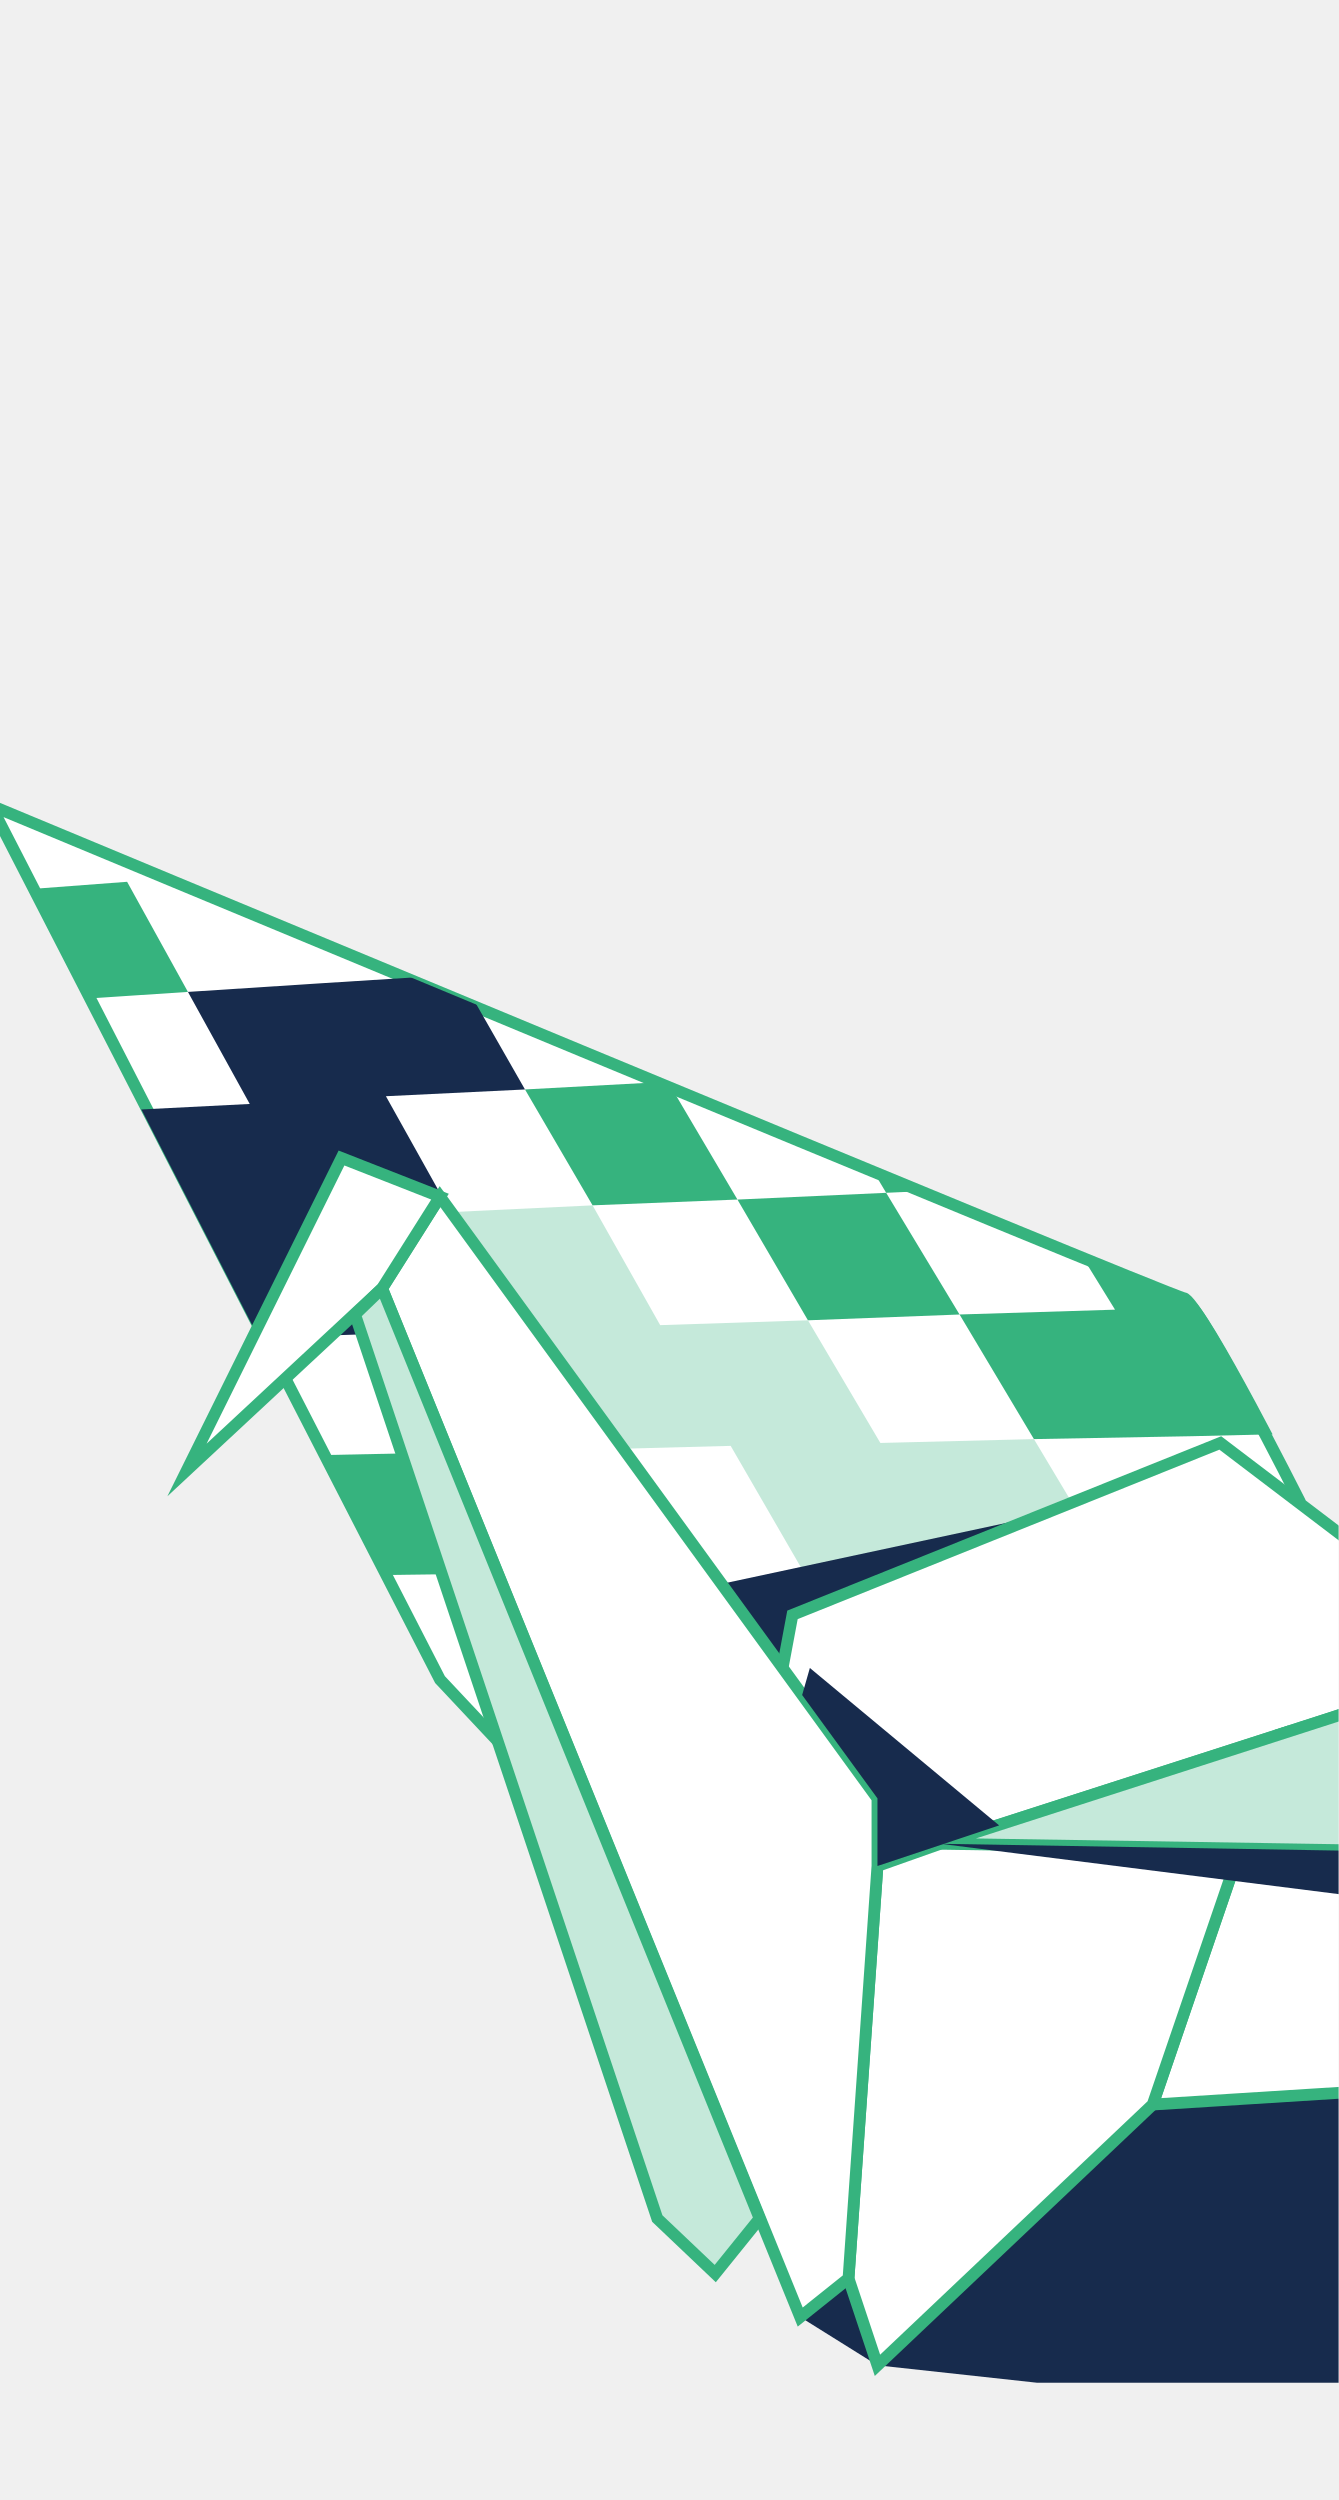
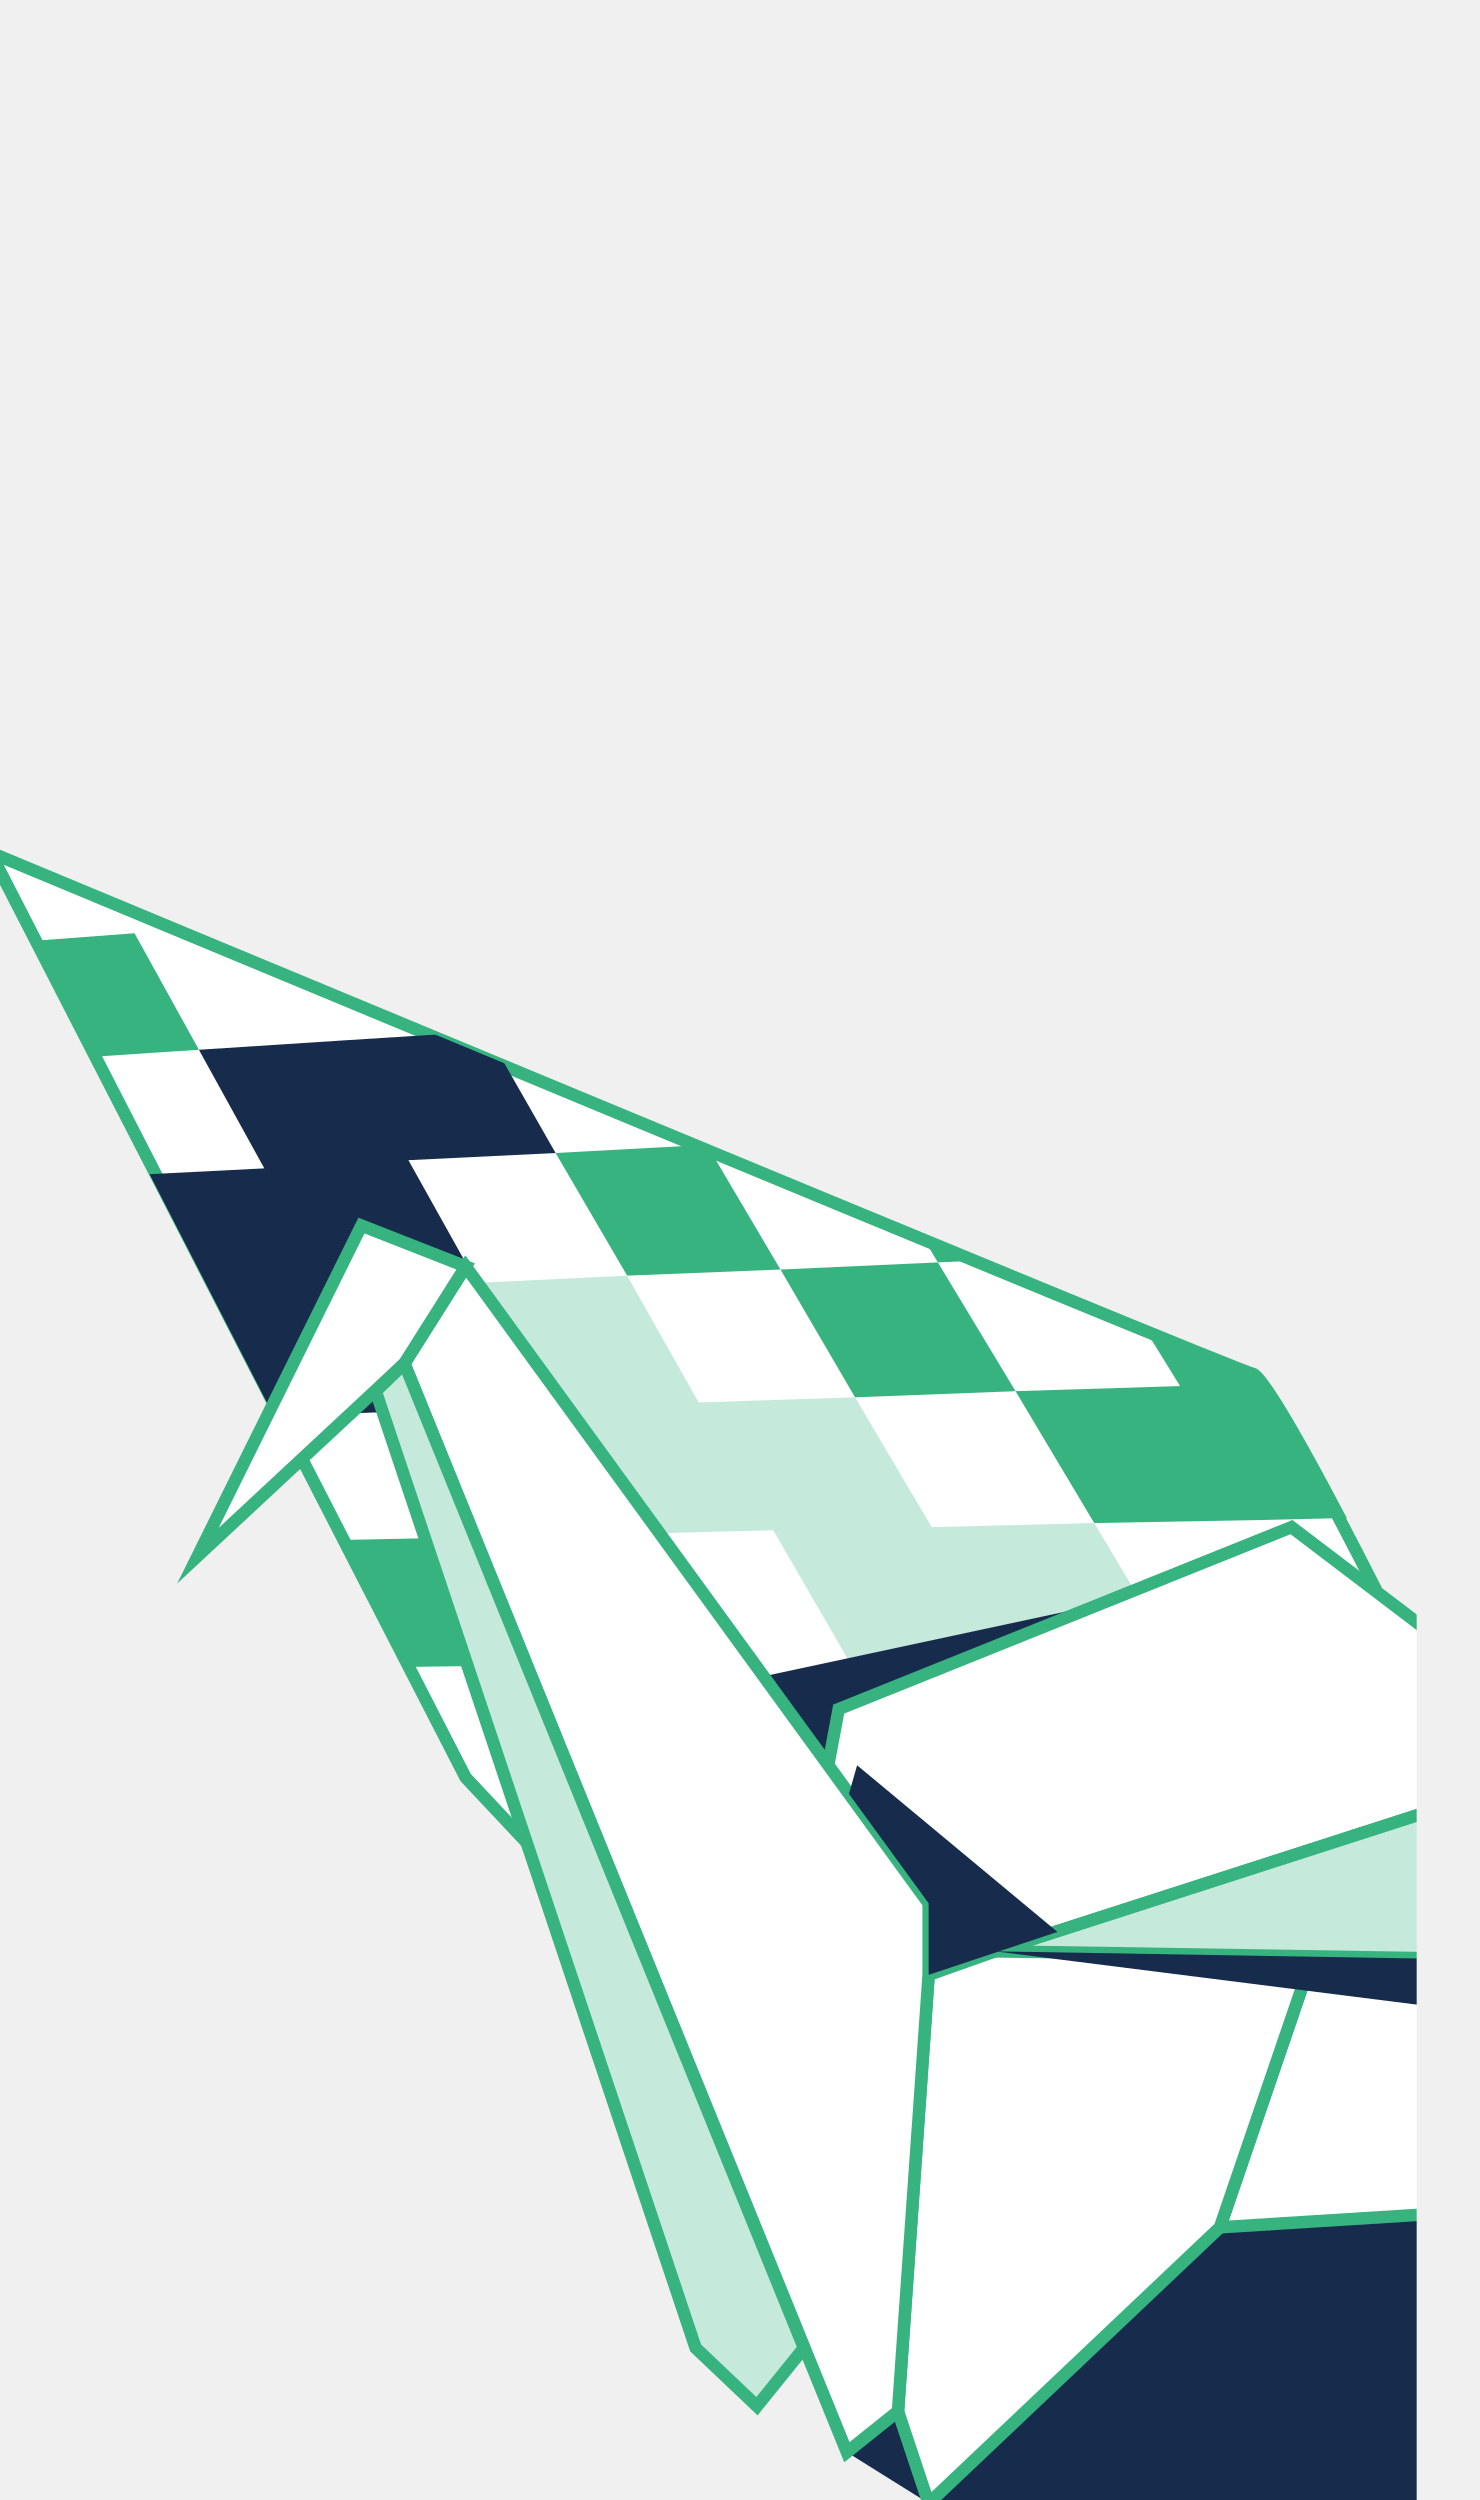
- <svg xmlns="http://www.w3.org/2000/svg" viewBox="0 0 68 127" fill="none">
+ <svg xmlns="http://www.w3.org/2000/svg" width="71" height="120" viewBox="0 0 71 120" fill="none">
  <mask id="mask0_73_324" style="mask-type:alpha" maskUnits="userSpaceOnUse" x="0" y="0" width="68" height="127">
    <rect width="68" height="127" fill="#C4C4C4" />
  </mask>
  <g mask="url(#mask0_73_324)">
    <path d="M71.803 106.077L115.808 121.042H52.67L44.575 120.159L40.651 117.706L54.044 106.077H71.803Z" fill="#172B4D" />
    <path d="M66.014 78.601V76.246C66.014 76.246 60.863 66.04 60.127 65.942C59.391 65.844 -0.46 40.919 -0.46 40.919L22.352 85.323L31.379 94.94L66.014 78.601Z" fill="white" stroke="#36B37E" stroke-width="0.599" stroke-miterlimit="10" />
    <mask id="mask1_73_324" style="mask-type:alpha" maskUnits="userSpaceOnUse" x="-1" y="40" width="68" height="56">
      <path d="M66.197 78.868V76.513C66.197 76.513 61.046 66.307 60.31 66.209C59.574 66.111 -0.277 41.185 -0.277 41.185L22.535 85.59L31.562 95.206L66.197 78.868Z" fill="white" stroke="#36B37E" stroke-width="0.599" stroke-miterlimit="10" />
    </mask>
    <g mask="url(#mask1_73_324)">
      <path d="M41.043 67.071L33.537 67.317L30.103 61.232L22.891 61.576L26.276 67.513L19.114 67.758L22.45 73.793L29.662 73.646L37.118 73.45L40.749 79.73L48.451 79.681L52.277 86.157H60.372L56.398 79.583L52.523 73.106L44.722 73.302L41.043 67.071Z" fill="#C5E9DA" />
      <path d="M37.462 60.937L33.929 54.951L26.669 55.344L30.103 61.231L37.462 60.937Z" fill="#36B37E" />
      <path d="M48.745 66.777L45.017 60.595L37.462 60.938L41.043 67.071L48.745 66.777Z" fill="#36B37E" />
      <path d="M52.768 60.25L48.99 54.117L41.386 54.51L45.017 60.594L52.768 60.25Z" fill="#36B37E" />
      <path d="M56.643 66.531L48.745 66.776L52.523 73.106L60.568 72.959L68.81 72.762L64.738 66.286L60.764 59.907L52.768 60.251L56.643 66.531Z" fill="#36B37E" />
      <path d="M15.876 61.87L22.891 61.576L19.604 55.688L26.669 55.345L23.333 49.506L16.367 49.947L9.547 50.389L12.687 56.081L5.917 56.424L-0.657 56.767L2.336 62.459L9.008 62.165L12.148 68.003L19.114 67.758L15.876 61.87Z" fill="#172B4D" />
      <path d="M5.377 68.199L8.468 74.087L15.385 73.94L12.148 68.003L5.377 68.199Z" fill="#36B37E" />
      <path d="M-0.068 45.286L2.876 50.83L9.547 50.388L6.457 44.795L-0.068 45.286Z" fill="#36B37E" />
      <path d="M33.929 54.952L41.386 54.51L37.805 48.573L34.322 42.734L27.11 43.274L20.046 43.814L23.333 49.505L30.495 49.064L33.929 54.952Z" fill="#36B37E" />
      <path d="M53.013 47.592L45.311 48.082L48.99 54.117L56.84 53.725L53.013 47.592Z" fill="#36B37E" />
      <path d="M68.908 59.563L64.885 53.283L56.84 53.725L60.764 59.907L68.908 59.563Z" fill="#36B37E" />
      <path d="M15.386 73.939L18.672 80.023L25.835 79.925L22.45 73.792L15.386 73.939Z" fill="#36B37E" />
    </g>
    <path d="M52.67 77.03L25.197 82.918L24.511 84.734L30.643 93.124L52.67 77.03Z" fill="#172B4D" />
    <path d="M76.12 84.538L70.576 79.827L61.991 73.302L40.258 82.035L39.277 87.285L44.575 94.792L76.12 84.538Z" fill="white" stroke="#36B37E" stroke-width="0.599" stroke-miterlimit="10" />
    <path d="M64.984 88.119L81.026 82.918L71.803 106.077L58.557 106.911L64.984 88.119Z" fill="white" stroke="#36B37E" stroke-width="0.599" stroke-miterlimit="10" />
    <path d="M47.764 93.663L44.575 94.792L43.104 115.743L44.575 120.159L58.557 106.911L64.984 88.119L47.764 93.663Z" fill="white" stroke="#36B37E" stroke-width="0.599" stroke-miterlimit="10" />
    <path d="M90.69 79.827L118.408 94.792L47.764 93.663L90.69 79.827Z" fill="#C5E9DA" stroke="#36B37E" stroke-width="0.599" stroke-miterlimit="10" />
    <path d="M44.575 94.792V91.358L22.352 60.79L19.408 65.451L40.651 117.706L43.104 115.743L44.575 94.792Z" fill="white" stroke="#36B37E" stroke-width="0.599" stroke-miterlimit="10" />
    <path d="M22.352 60.79L19.408 65.451L9.499 74.675L17.348 58.827L22.352 60.79Z" fill="white" stroke="#36B37E" stroke-width="0.599" stroke-miterlimit="10" />
    <path d="M75.335 97.148L47.764 93.664L76.561 94.155L75.335 97.148Z" fill="#172B4D" />
    <path d="M50.757 92.731L41.141 84.733L40.749 86.107L44.575 91.357V94.792L50.757 92.731Z" fill="#172B4D" />
    <path d="M38.59 112.701L36.334 115.498L33.39 112.701L18.035 66.776L19.409 65.451L38.59 112.701Z" fill="#C5E9DA" stroke="#36B37E" stroke-width="0.599" stroke-miterlimit="10" />
  </g>
</svg>
